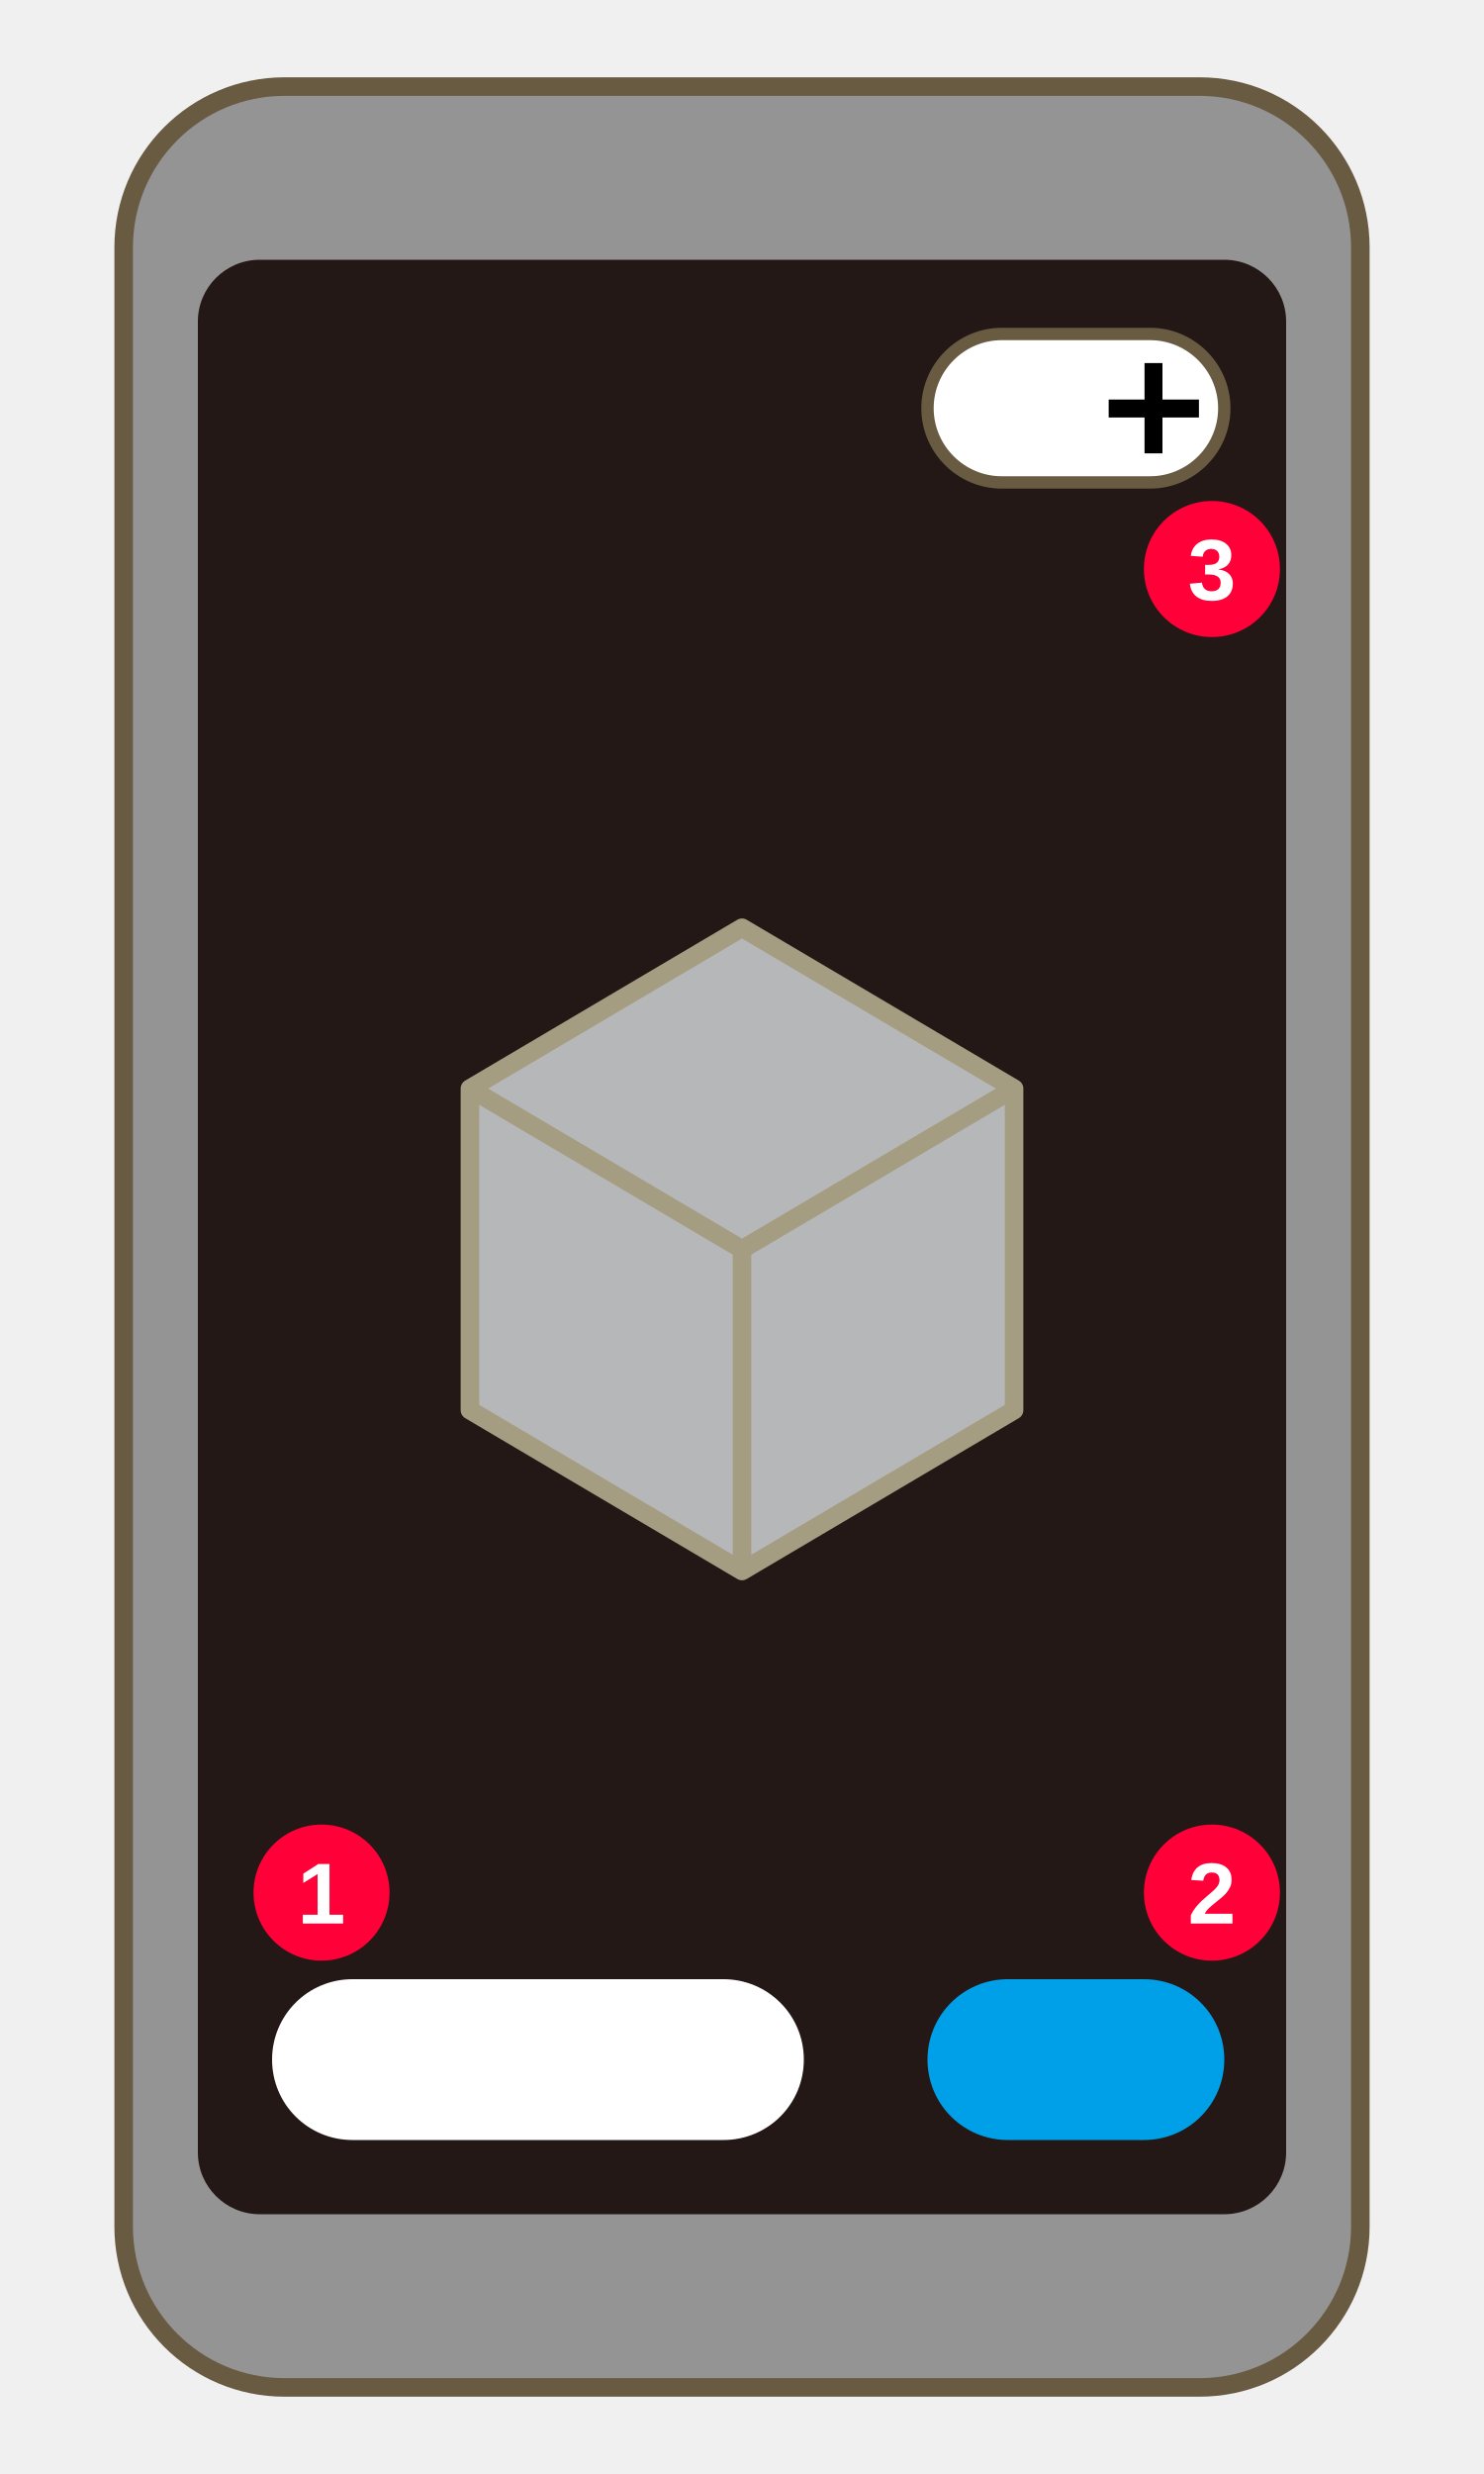
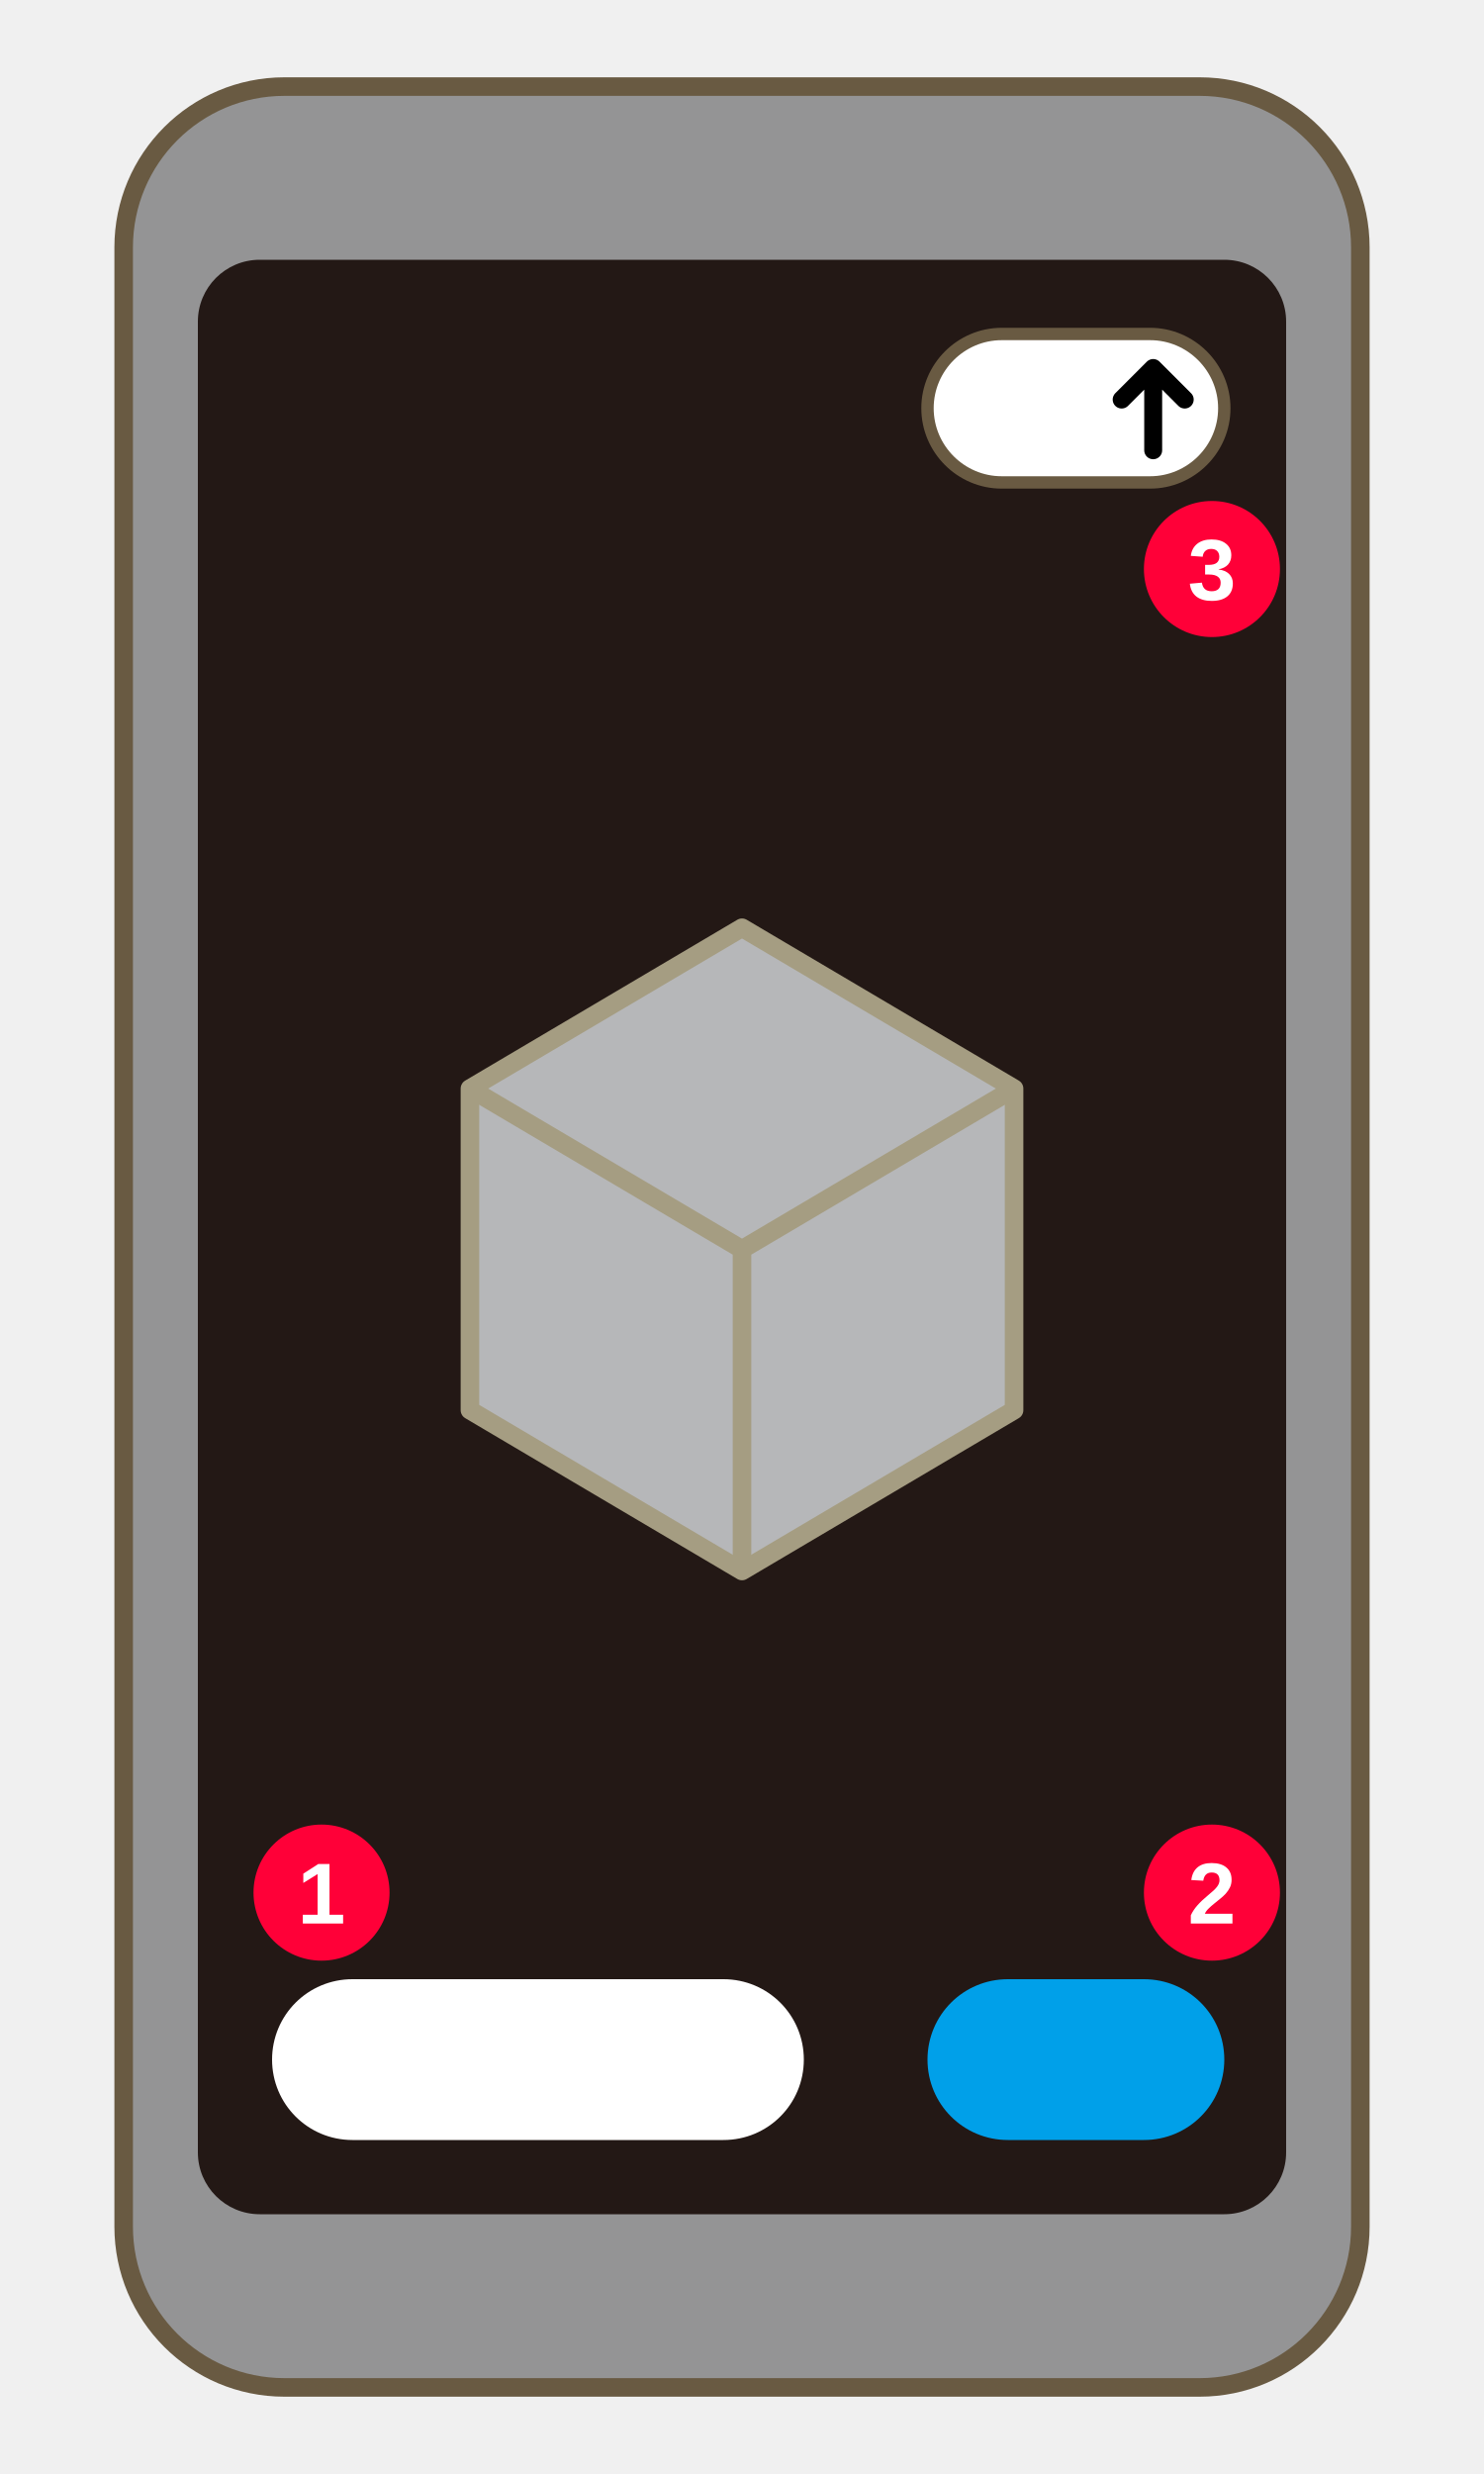
<svg xmlns="http://www.w3.org/2000/svg" id="_圖層_1" data-name="圖層_1" version="1.1" viewBox="0 0 240 400">
  <defs>
    <style>
      .st0 {
        font-family: Arial-BoldMT, Arial;
        font-size: 14px;
        font-weight: 700;
        isolation: isolate;
      }

      .st0, .st1, .st2 {
        fill: #fff;
      }

      .st3 {
        fill: #231815;
      }

      .st4 {
        fill: none;
      }

      .st4, .st5, .st6 {
        stroke-width: 3px;
      }

      .st4, .st6 {
        stroke: #a59d82;
      }

      .st7 {
        fill: #00a0e9;
      }

      .st8 {
        fill: #ff0038;
      }

      .st2 {
        stroke-width: 2px;
      }

      .st2, .st5 {
        stroke: #695a42;
      }

      .st5 {
        fill: #949495;
      }

      .st6 {
        fill: #b6b7b9;
        stroke-linejoin: round;
      }
    </style>
  </defs>
  <rect class="st5" x="20" y="14" width="200" height="372" rx="26" ry="26" />
  <rect class="st3" x="32" y="42" width="176" height="316" rx="10" ry="10" />
  <path class="st6" d="M120,150l44,26v52l-44,26-44-26v-52l44-26Z" />
  <path class="st4" d="M120,254v-52M120,202l-44-26M120,202l44-26" />
  <path class="st1" d="M57,320h60c7.2,0,13,5.8,13,13h0c0,7.2-5.8,13-13,13h-60c-7.2,0-13-5.8-13-13h0c0-7.2,5.8-13,13-13Z" />
  <circle class="st8" cx="52" cy="306" r="11" />
  <text class="st0" transform="translate(48.1 311)">
    <tspan x="0" y="0">1</tspan>
  </text>
  <path class="st7" d="M163,320h22c7.2,0,13,5.8,13,13h0c0,7.2-5.8,13-13,13h-22c-7.2,0-13-5.8-13-13h0c0-7.2,5.8-13,13-13Z" />
  <circle class="st8" cx="196" cy="306" r="11" />
  <text class="st0" transform="translate(192.1 311)">
    <tspan x="0" y="0">2</tspan>
  </text>
  <path class="st2" d="M162,54h24c6.6,0,12,5.4,12,12h0c0,6.6-5.4,12-12,12h-24c-6.6,0-12-5.4-12-12h0c0-6.6,5.4-12,12-12Z" />
  <circle class="st8" cx="196" cy="92" r="11" />
  <text class="st0" transform="translate(192.1 97)">
    <tspan x="0" y="0">3</tspan>
  </text>
-   <rect x="179.2" y="64.5" width="14.6" height="2.9" transform="translate(252.5 -120.5) rotate(90)" />
-   <rect x="179.2" y="64.5" width="14.6" height="2.9" transform="translate(373.1 132) rotate(180)" />
+   <path d="M186.5,72.8v-13.1M181.4,64.6l5.1-5.1,5.1,5.1" fill="none" stroke="#000" stroke-width="2.9" stroke-linecap="round" stroke-linejoin="round" />
</svg>
